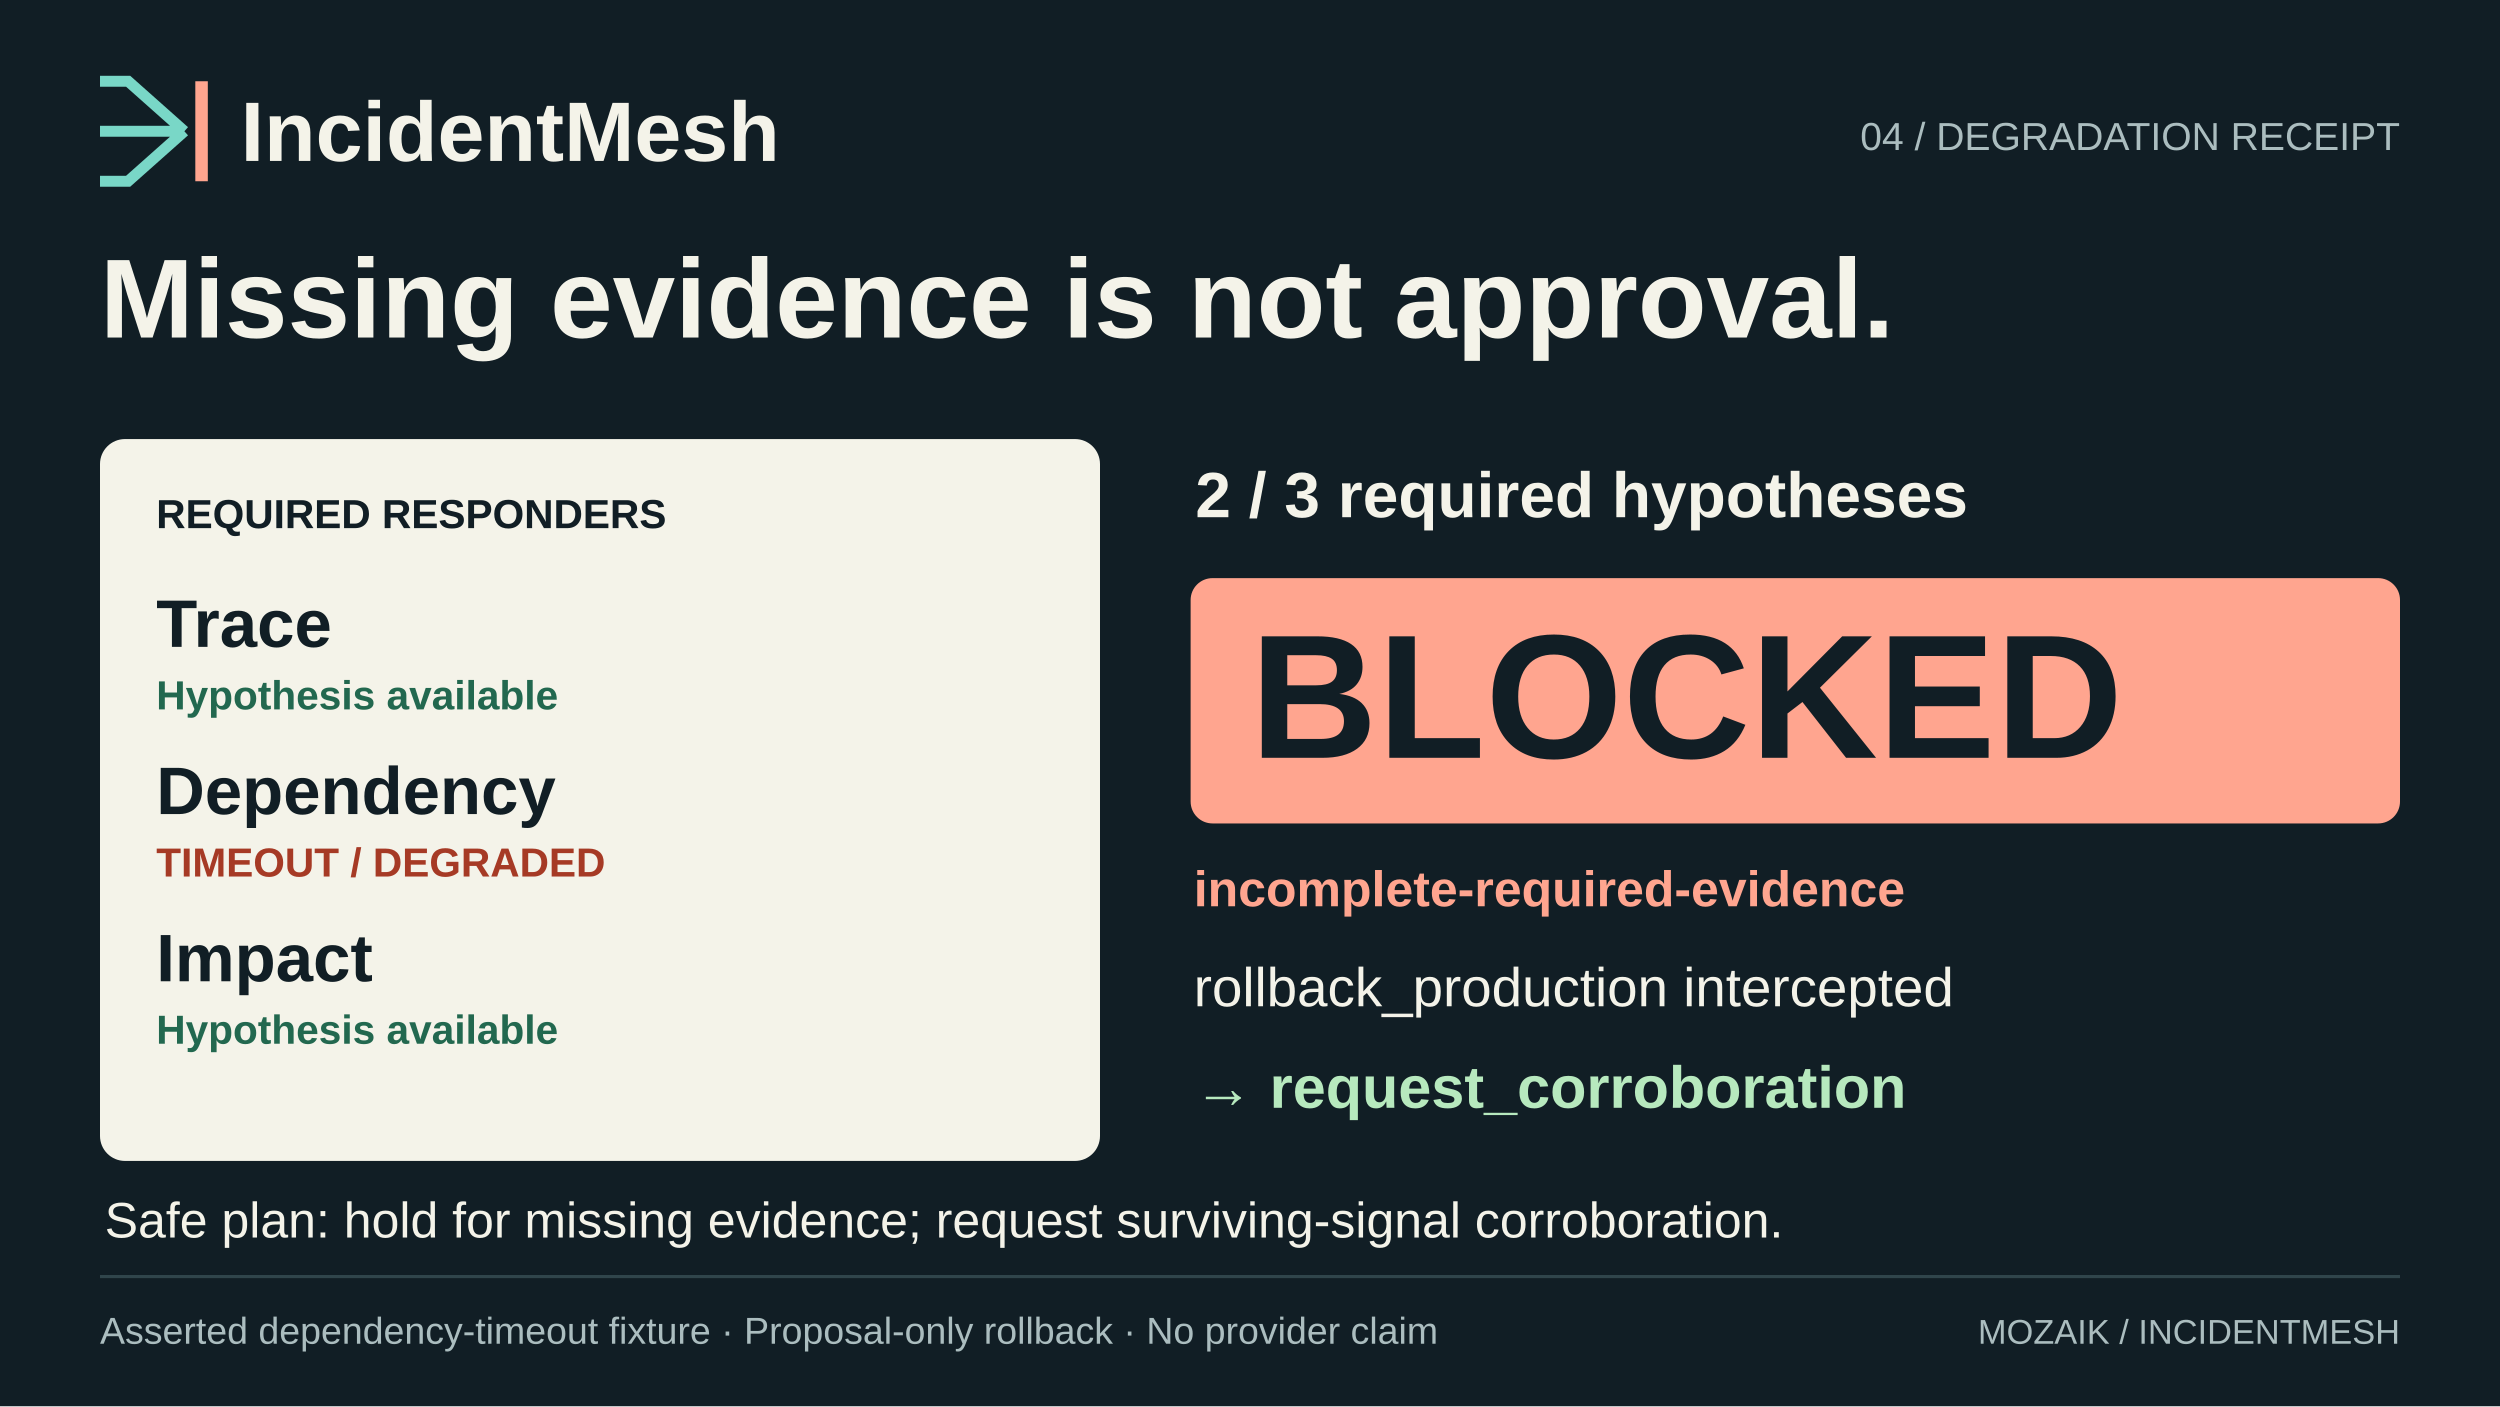
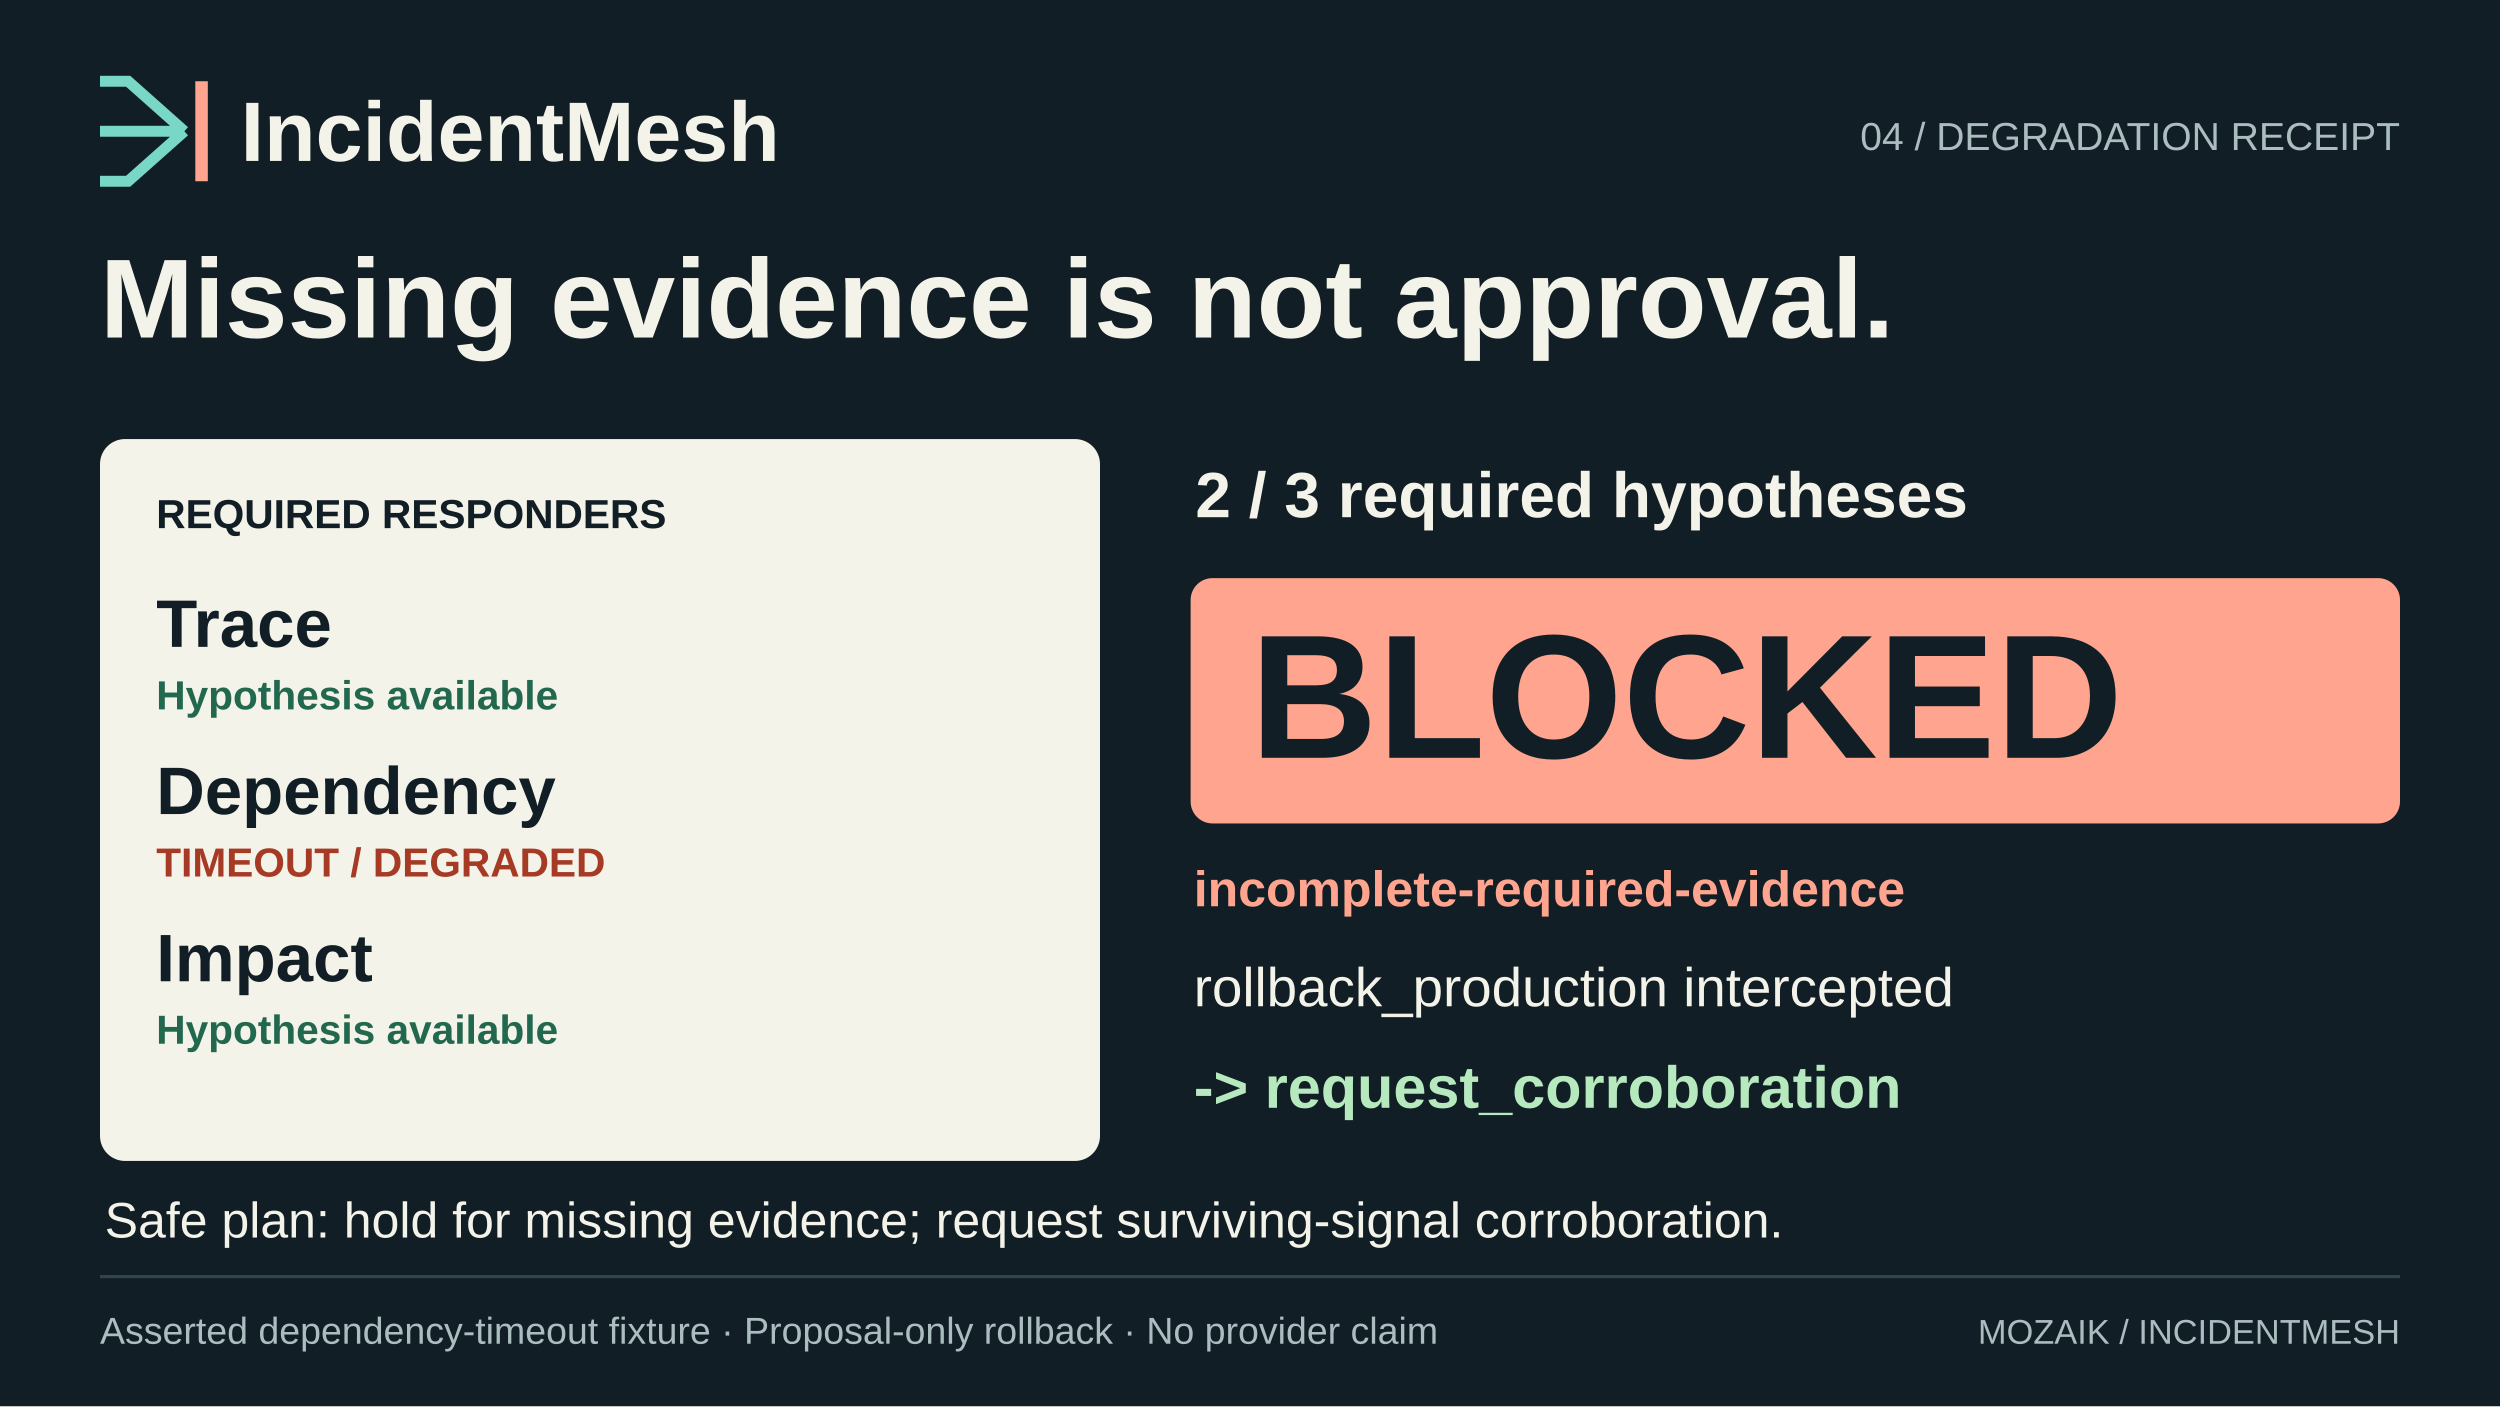
<svg xmlns="http://www.w3.org/2000/svg" width="1600" height="900" viewBox="0 0 1600 900" role="img">
  <g font-family="Arial, Helvetica, sans-serif">
    <rect x="0" y="0" width="1600" height="900" rx="0" fill="#111e25" />
    <g transform="translate(64 52)">
      <path d="M0 0 H18 L54 32 M0 32 H54 M0 64 H18 L54 32" fill="none" stroke="#79d7c7" stroke-width="7" />
      <path d="M65 0 V64" stroke="#ffa58f" stroke-width="8" />
    </g>
    <text x="154" y="103" font-size="54" fill="#f4f3e9" font-weight="700">IncidentMesh</text>
    <text x="1536" y="96" font-size="25" fill="#abbdbf" font-weight="500" text-anchor="end">04 / DEGRADATION RECEIPT</text>
    <text x="64" y="216" font-size="72" fill="#f4f3e9" font-weight="700">Missing evidence is not approval.</text>
    <rect x="64" y="281" width="640" height="462" rx="16" fill="#f4f3e9" />
    <text x="100" y="338" font-size="26" fill="#111e25" font-weight="700">REQUIRED RESPONDERS</text>
    <text x="100" y="414" font-size="43" fill="#111e25" font-weight="700">Trace</text>
    <text x="100" y="454" font-size="26" fill="#22684f" font-weight="600">Hypothesis available</text>
    <text x="100" y="521" font-size="43" fill="#111e25" font-weight="700">Dependency</text>
    <text x="100" y="561" font-size="26" fill="#a63a25" font-weight="600">TIMEOUT / DEGRADED</text>
    <text x="100" y="628" font-size="43" fill="#111e25" font-weight="700">Impact</text>
    <text x="100" y="668" font-size="26" fill="#22684f" font-weight="600">Hypothesis available</text>
    <text x="765" y="331" font-size="41" fill="#f4f3e9" font-weight="600">2 / 3 required hypotheses</text>
    <rect x="762" y="370" width="774" height="157" rx="14" fill="#ffa58f" />
    <text x="800" y="485" font-size="113" fill="#111e25" font-weight="800">BLOCKED</text>
    <text x="764" y="580" font-size="32" fill="#ffa58f" font-weight="600">incomplete-required-evidence</text>
    <text x="764" y="644" font-size="35" fill="#f4f3e9" font-weight="400">rollback_production intercepted</text>
-     <text x="764" y="709" font-size="38" fill="#b7e9be" font-weight="600">→ request_corroboration</text>
+     <text x="764" y="709" font-size="38" fill="#b7e9be" font-weight="600">-&gt; request_corroboration</text>
    <text x="67" y="792" font-size="32" fill="#f4f3e9" font-weight="400">Safe plan: hold for missing evidence; request surviving-signal corroboration.</text>
    <path d="M64 817 L1536 817" fill="none" stroke="#30454b" stroke-width="2" />
    <text x="64" y="860" font-size="24" fill="#abbdbf" font-weight="400">Asserted dependency-timeout fixture · Proposal-only rollback · No provider claim</text>
    <text x="1536" y="860" font-size="22" fill="#abbdbf" font-weight="500" text-anchor="end">MOZAIK / INCIDENTMESH</text>
  </g>
</svg>
